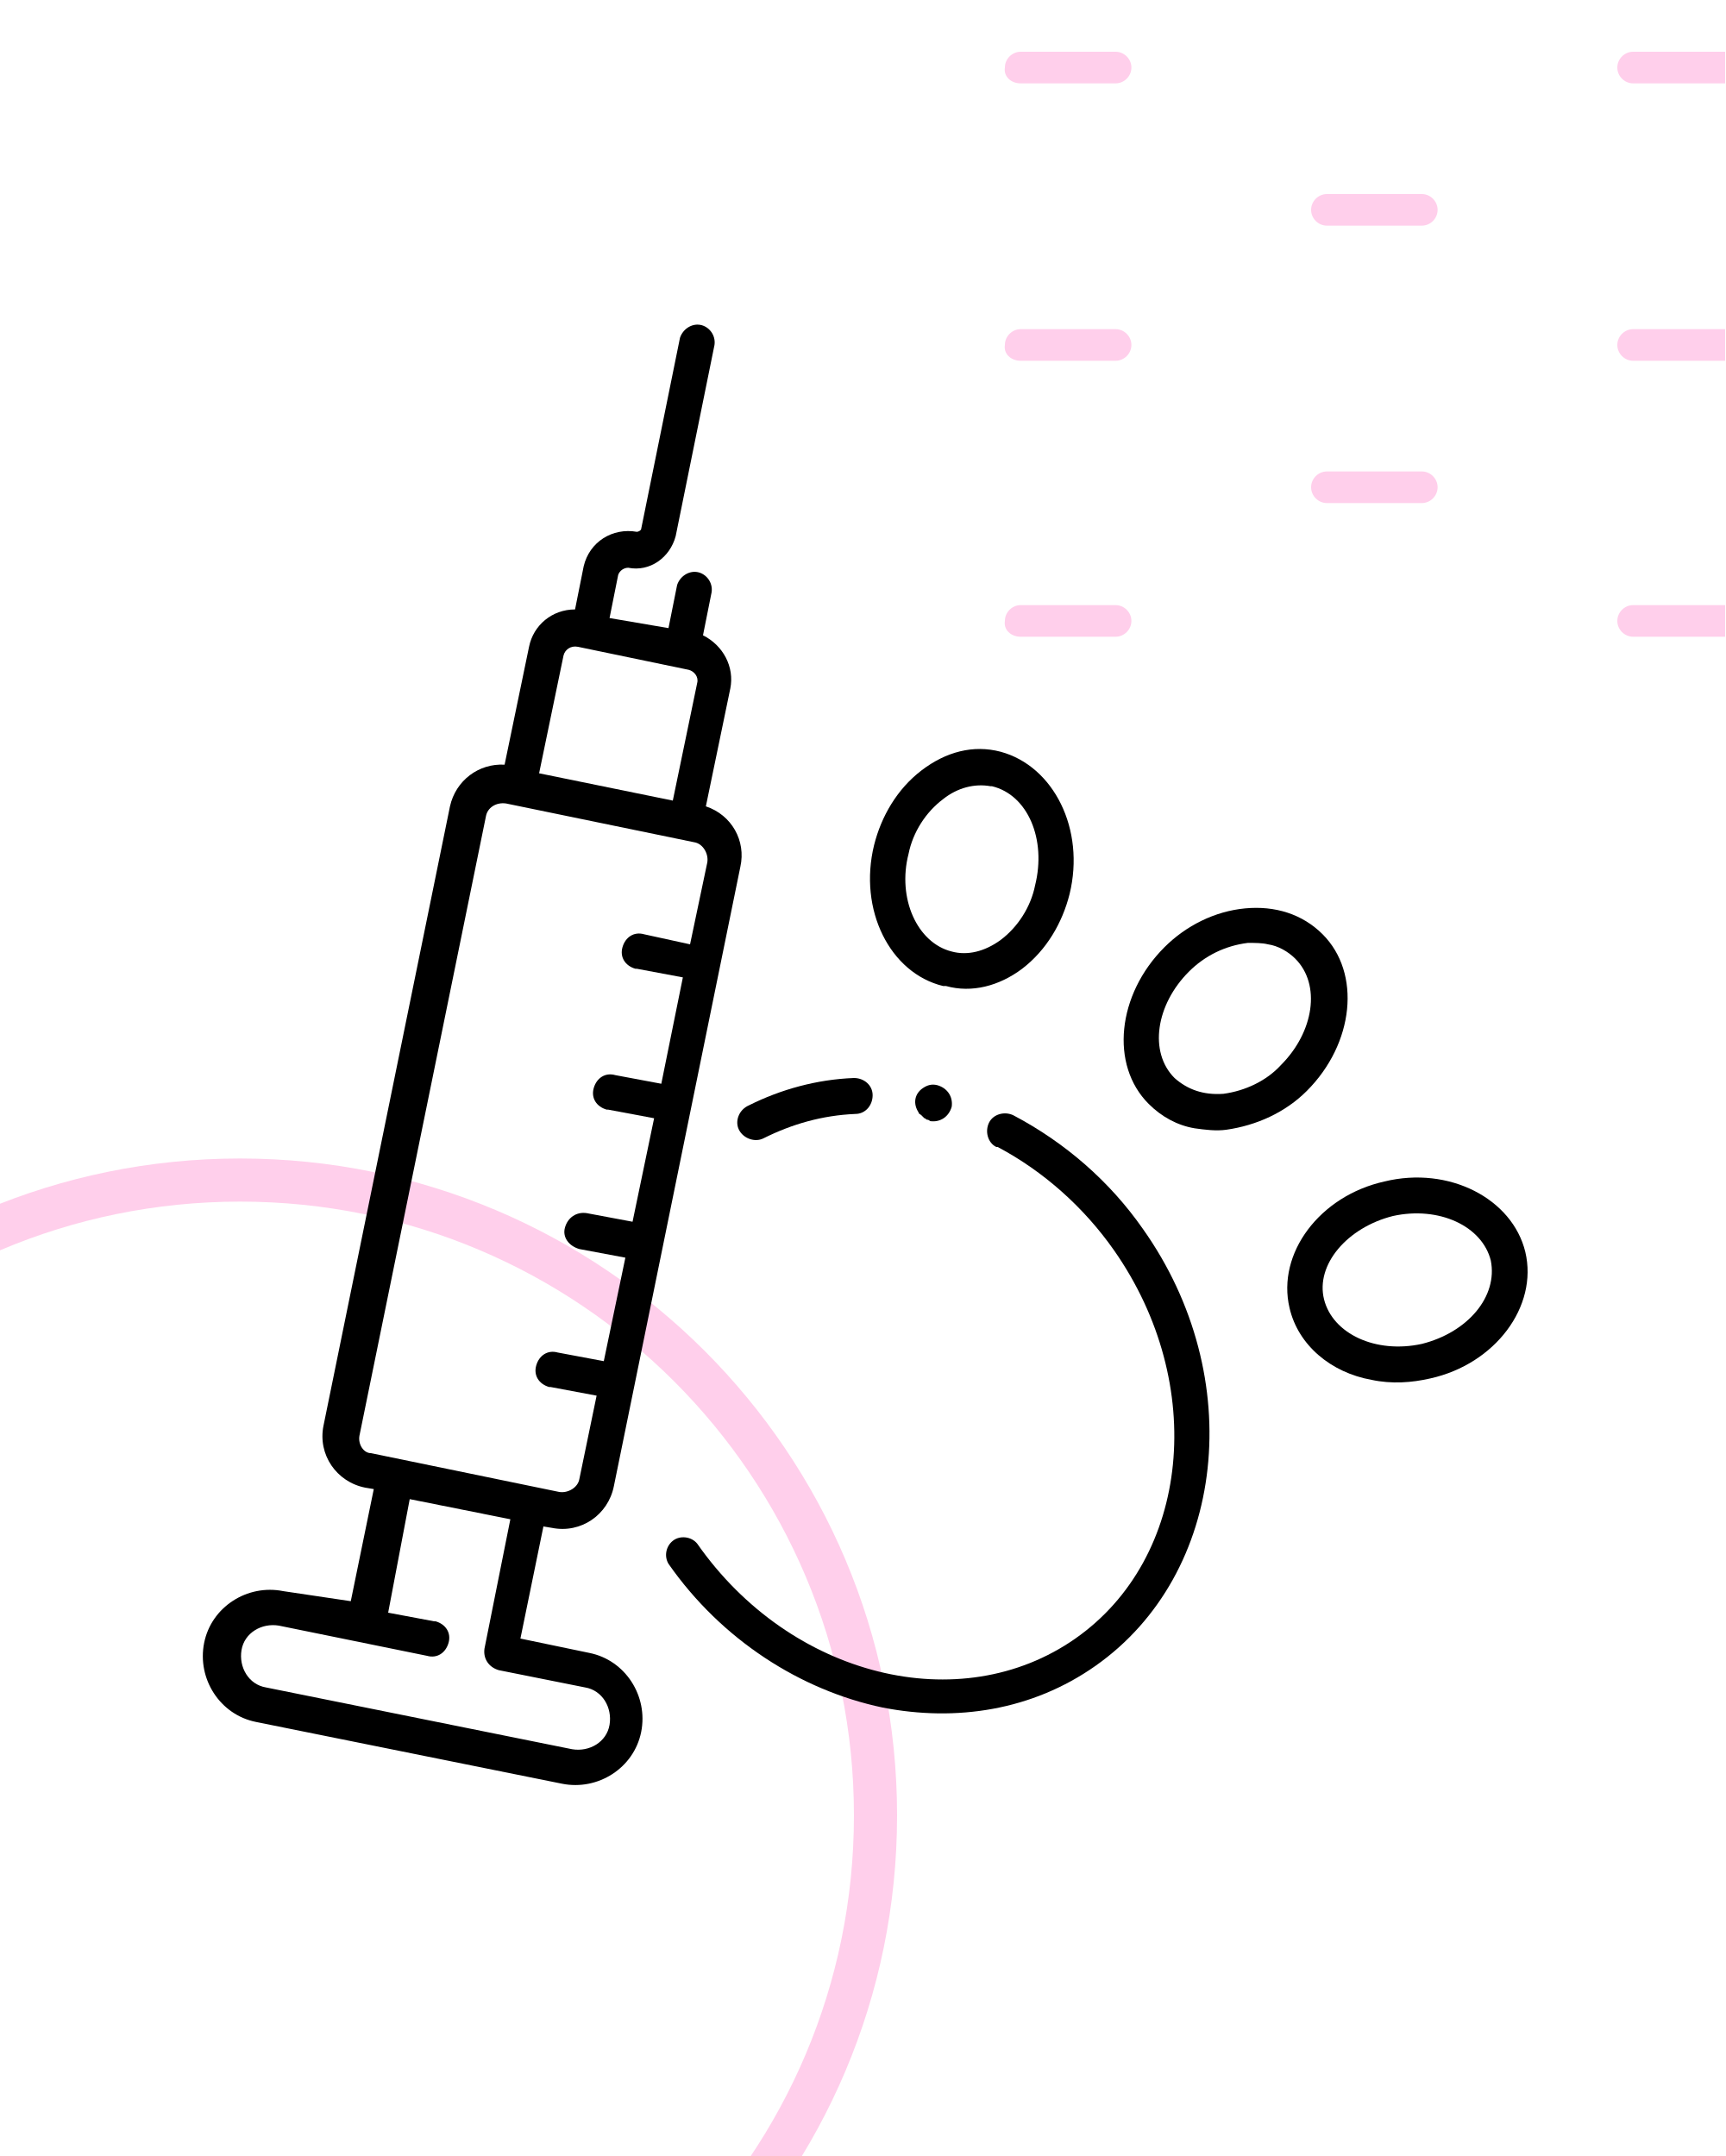
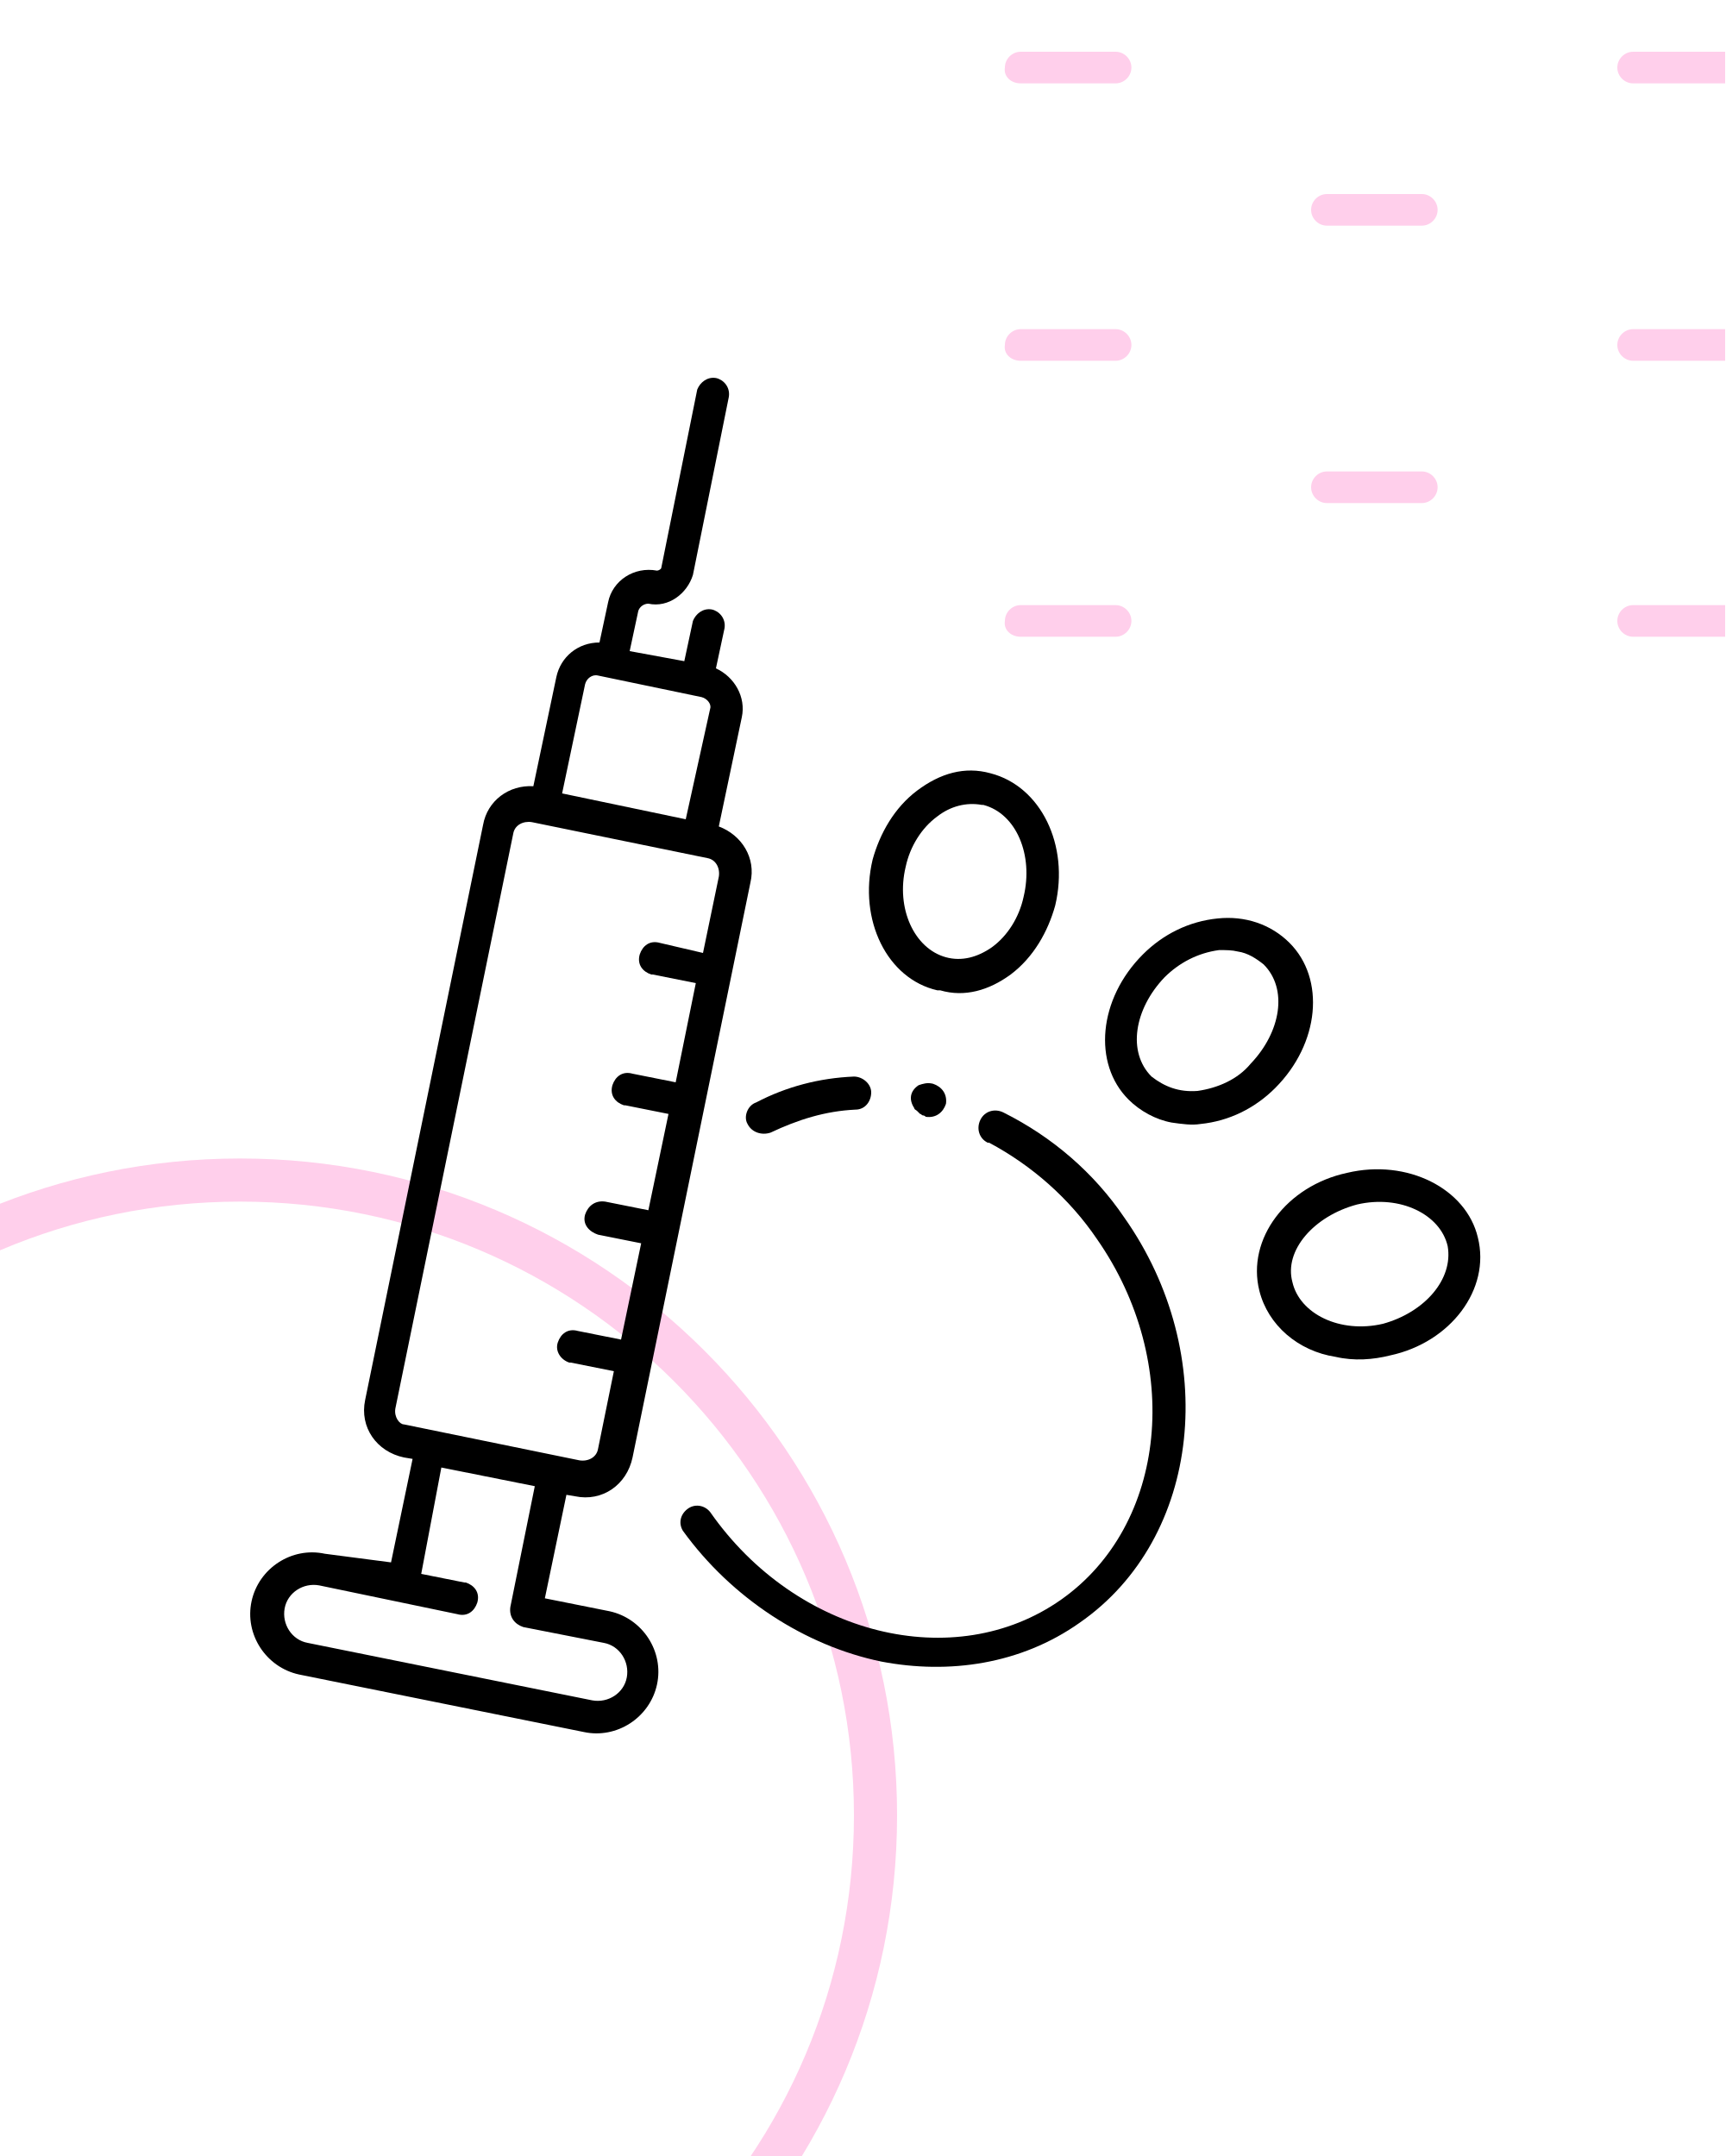
<svg xmlns="http://www.w3.org/2000/svg" xmlns:xlink="http://www.w3.org/1999/xlink" version="1.1" id="Layer_1" x="0px" y="0px" viewBox="0 0 120 150" style="enable-background:new 0 0 120 150;" xml:space="preserve">
  <style type="text/css">
- 	.st0{clip-path:url(#SVGID_1_);}
- 	.st1{clip-path:url(#SVGID_2_);}
+ 	.st0{clip-path:url(#SVGID_2_);}
+ 	.st1{clip-path:url(#SVGID_4_);}
	.st2{fill:#FFCFEB;}
- 	.st3{clip-path:url(#SVGID_1_);fill:none;stroke:#FFCFEB;stroke-width:3;stroke-miterlimit:10;}
+ 	.st3{clip-path:url(#SVGID_6_);fill:none;stroke:#FFCFEB;stroke-width:3;stroke-miterlimit:10;}
+ 	.st4{clip-path:url(#SVGID_8_);}
</style>
  <g>
-     <defs>
-       <rect id="SVGID_5_" y="0.4" width="120" height="150" />
-     </defs>
-     <clipPath id="SVGID_1_">
-       <use xlink:href="#SVGID_5_" style="overflow:visible;" />
-     </clipPath>
-     <g class="st0">
+     <g>
      <defs>
-         <rect id="SVGID_7_" x="67.6" y="-43.1" width="82.5" height="87.4" />
+         <rect id="SVGID_1_" y="0.4" width="120" height="150" />
      </defs>
      <clipPath id="SVGID_2_">
+         <use xlink:href="#SVGID_1_" style="overflow:visible;" />
+       </clipPath>
+       <g class="st0">
+         <g>
+           <defs>
+             <rect id="SVGID_3_" x="67.6" y="-43.1" width="82.5" height="87.4" />
+           </defs>
+           <clipPath id="SVGID_4_">
+             <use xlink:href="#SVGID_3_" style="overflow:visible;" />
+           </clipPath>
+           <g class="st1">
+             <path class="st2" d="M71-32.6h6.6c0.6,0,1.1-0.5,1.1-1.1l0,0c0-0.6-0.5-1.1-1.1-1.1H71c-0.6,0-1.1,0.5-1.1,1.1l0,0       C69.8-33.1,70.3-32.6,71-32.6z" />
+             <path class="st2" d="M71-51.8h6.6c0.6,0,1.1-0.5,1.1-1.1l0,0c0-0.6-0.5-1.1-1.1-1.1H71c-0.6,0-1.1,0.5-1.1,1.1l0,0       C69.8-52.3,70.3-51.8,71-51.8z" />
+             <path class="st2" d="M71-13.4h6.6c0.6,0,1.1-0.5,1.1-1.1l0,0c0-0.6-0.5-1.1-1.1-1.1H71c-0.6,0-1.1,0.5-1.1,1.1l0,0       C69.8-13.9,70.3-13.4,71-13.4z" />
+             <path class="st2" d="M71,5.8h6.6c0.6,0,1.1-0.5,1.1-1.1l0,0c0-0.6-0.5-1.1-1.1-1.1H71c-0.6,0-1.1,0.5-1.1,1.1l0,0       C69.8,5.3,70.3,5.8,71,5.8z" />
+             <path class="st2" d="M71,25.1h6.6c0.6,0,1.1-0.5,1.1-1.1l0,0c0-0.6-0.5-1.1-1.1-1.1H71c-0.6,0-1.1,0.5-1.1,1.1l0,0       C69.8,24.6,70.3,25.1,71,25.1z" />
+             <path class="st2" d="M71,44.3h6.6c0.6,0,1.1-0.5,1.1-1.1l0,0c0-0.6-0.5-1.1-1.1-1.1H71c-0.6,0-1.1,0.5-1.1,1.1l0,0       C69.8,43.8,70.3,44.3,71,44.3z" />
+             <path class="st2" d="M71,63.5h6.6c0.6,0,1.1-0.5,1.1-1.1l0,0c0-0.6-0.5-1.1-1.1-1.1H71c-0.6,0-1.1,0.5-1.1,1.1l0,0       C69.8,63,70.3,63.5,71,63.5z" />
+             <path class="st2" d="M71,82.7h6.6c0.6,0,1.1-0.5,1.1-1.1l0,0c0-0.6-0.5-1.1-1.1-1.1H71c-0.6,0-1.1,0.5-1.1,1.1l0,0       C69.8,82.2,70.3,82.7,71,82.7z" />
+             <path class="st2" d="M71,102h6.6c0.6,0,1.1-0.5,1.1-1.1l0,0c0-0.6-0.5-1.1-1.1-1.1H71c-0.6,0-1.1,0.5-1.1,1.1l0,0       C69.8,101.5,70.3,102,71,102z" />
+             <path class="st2" d="M92.3-22.7h6.6c0.6,0,1.1-0.5,1.1-1.1l0,0c0-0.6-0.5-1.1-1.1-1.1h-6.6c-0.6,0-1.1,0.5-1.1,1.1l0,0       C91.2-23.2,91.7-22.7,92.3-22.7z" />
+             <path class="st2" d="M92.3-41.9h6.6c0.6,0,1.1-0.5,1.1-1.1l0,0c0-0.6-0.5-1.1-1.1-1.1h-6.6c-0.6,0-1.1,0.5-1.1,1.1l0,0       C91.2-42.4,91.7-41.9,92.3-41.9z" />
+             <path class="st2" d="M92.3-3.5h6.6c0.6,0,1.1-0.5,1.1-1.1l0,0c0-0.6-0.5-1.1-1.1-1.1h-6.6c-0.6,0-1.1,0.5-1.1,1.1l0,0       C91.2-4,91.7-3.5,92.3-3.5z" />
+             <path class="st2" d="M92.3,15.7h6.6c0.6,0,1.1-0.5,1.1-1.1l0,0c0-0.6-0.5-1.1-1.1-1.1h-6.6c-0.6,0-1.1,0.5-1.1,1.1l0,0       C91.2,15.2,91.7,15.7,92.3,15.7z" />
+             <path class="st2" d="M92.3,35h6.6c0.6,0,1.1-0.5,1.1-1.1l0,0c0-0.6-0.5-1.1-1.1-1.1h-6.6c-0.6,0-1.1,0.5-1.1,1.1l0,0       C91.2,34.5,91.7,35,92.3,35z" />
+             <path class="st2" d="M92.3,54.2h6.6c0.6,0,1.1-0.5,1.1-1.1l0,0c0-0.6-0.5-1.1-1.1-1.1h-6.6c-0.6,0-1.1,0.5-1.1,1.1l0,0       C91.2,53.7,91.7,54.2,92.3,54.2z" />
+             <path class="st2" d="M92.3,73.4h6.6c0.6,0,1.1-0.5,1.1-1.1l0,0c0-0.6-0.5-1.1-1.1-1.1h-6.6c-0.6,0-1.1,0.5-1.1,1.1l0,0       C91.2,72.9,91.7,73.4,92.3,73.4z" />
+             <path class="st2" d="M92.3,92.6h6.6c0.6,0,1.1-0.5,1.1-1.1l0,0c0-0.6-0.5-1.1-1.1-1.1h-6.6c-0.6,0-1.1,0.5-1.1,1.1l0,0       C91.2,92.1,91.7,92.6,92.3,92.6z" />
+             <path class="st2" d="M92.3,111.9h6.6c0.6,0,1.1-0.5,1.1-1.1l0,0c0-0.6-0.5-1.1-1.1-1.1h-6.6c-0.6,0-1.1,0.5-1.1,1.1l0,0       C91.2,111.4,91.7,111.9,92.3,111.9z" />
+             <path class="st2" d="M113.6-32.6h6.6c0.6,0,1.1-0.5,1.1-1.1l0,0c0-0.6-0.5-1.1-1.1-1.1h-6.6c-0.6,0-1.1,0.5-1.1,1.1l0,0       C112.5-33.1,113-32.6,113.6-32.6z" />
+             <path class="st2" d="M113.6-51.8h6.6c0.6,0,1.1-0.5,1.1-1.1l0,0c0-0.6-0.5-1.1-1.1-1.1h-6.6c-0.6,0-1.1,0.5-1.1,1.1l0,0       C112.5-52.3,113-51.8,113.6-51.8z" />
+             <path class="st2" d="M113.6-13.4h6.6c0.6,0,1.1-0.5,1.1-1.1l0,0c0-0.6-0.5-1.1-1.1-1.1h-6.6c-0.6,0-1.1,0.5-1.1,1.1l0,0       C112.5-13.9,113-13.4,113.6-13.4z" />
+             <path class="st2" d="M113.6,5.8h6.6c0.6,0,1.1-0.5,1.1-1.1l0,0c0-0.6-0.5-1.1-1.1-1.1h-6.6c-0.6,0-1.1,0.5-1.1,1.1l0,0       C112.5,5.3,113,5.8,113.6,5.8z" />
+             <path class="st2" d="M113.6,25.1h6.6c0.6,0,1.1-0.5,1.1-1.1l0,0c0-0.6-0.5-1.1-1.1-1.1h-6.6c-0.6,0-1.1,0.5-1.1,1.1l0,0       C112.5,24.6,113,25.1,113.6,25.1z" />
+             <path class="st2" d="M113.6,44.3h6.6c0.6,0,1.1-0.5,1.1-1.1l0,0c0-0.6-0.5-1.1-1.1-1.1h-6.6c-0.6,0-1.1,0.5-1.1,1.1l0,0       C112.5,43.8,113,44.3,113.6,44.3z" />
+             <path class="st2" d="M113.6,63.5h6.6c0.6,0,1.1-0.5,1.1-1.1l0,0c0-0.6-0.5-1.1-1.1-1.1h-6.6c-0.6,0-1.1,0.5-1.1,1.1l0,0       C112.5,63,113,63.5,113.6,63.5z" />
+             <path class="st2" d="M113.6,82.7h6.6c0.6,0,1.1-0.5,1.1-1.1l0,0c0-0.6-0.5-1.1-1.1-1.1h-6.6c-0.6,0-1.1,0.5-1.1,1.1l0,0       C112.5,82.2,113,82.7,113.6,82.7z" />
+             <path class="st2" d="M113.6,102h6.6c0.6,0,1.1-0.5,1.1-1.1l0,0c0-0.6-0.5-1.1-1.1-1.1h-6.6c-0.6,0-1.1,0.5-1.1,1.1l0,0       C112.5,101.5,113,102,113.6,102z" />
+             <path class="st2" d="M135-22.7h6.6c0.6,0,1.1-0.5,1.1-1.1l0,0c0-0.6-0.5-1.1-1.1-1.1H135c-0.6,0-1.1,0.5-1.1,1.1l0,0       C133.8-23.2,134.3-22.7,135-22.7z" />
+             <path class="st2" d="M135-41.9h6.6c0.6,0,1.1-0.5,1.1-1.1l0,0c0-0.6-0.5-1.1-1.1-1.1H135c-0.6,0-1.1,0.5-1.1,1.1l0,0       C133.8-42.4,134.3-41.9,135-41.9z" />
+             <path class="st2" d="M135-3.5h6.6c0.6,0,1.1-0.5,1.1-1.1l0,0c0-0.6-0.5-1.1-1.1-1.1H135c-0.6,0-1.1,0.5-1.1,1.1l0,0       C133.8-4,134.3-3.5,135-3.5z" />
+             <path class="st2" d="M135,15.7h6.6c0.6,0,1.1-0.5,1.1-1.1l0,0c0-0.6-0.5-1.1-1.1-1.1H135c-0.6,0-1.1,0.5-1.1,1.1l0,0       C133.8,15.2,134.3,15.7,135,15.7z" />
+             <path class="st2" d="M135,35h6.6c0.6,0,1.1-0.5,1.1-1.1l0,0c0-0.6-0.5-1.1-1.1-1.1H135c-0.6,0-1.1,0.5-1.1,1.1l0,0       C133.8,34.5,134.3,35,135,35z" />
+             <path class="st2" d="M135,54.2h6.6c0.6,0,1.1-0.5,1.1-1.1l0,0c0-0.6-0.5-1.1-1.1-1.1H135c-0.6,0-1.1,0.5-1.1,1.1l0,0       C133.8,53.7,134.3,54.2,135,54.2z" />
+             <path class="st2" d="M135,73.4h6.6c0.6,0,1.1-0.5,1.1-1.1l0,0c0-0.6-0.5-1.1-1.1-1.1H135c-0.6,0-1.1,0.5-1.1,1.1l0,0       C133.8,72.9,134.3,73.4,135,73.4z" />
+             <path class="st2" d="M135,92.6h6.6c0.6,0,1.1-0.5,1.1-1.1l0,0c0-0.6-0.5-1.1-1.1-1.1H135c-0.6,0-1.1,0.5-1.1,1.1l0,0       C133.8,92.1,134.3,92.6,135,92.6z" />
+             <path class="st2" d="M135,111.9h6.6c0.6,0,1.1-0.5,1.1-1.1l0,0c0-0.6-0.5-1.1-1.1-1.1H135c-0.6,0-1.1,0.5-1.1,1.1l0,0       C133.8,111.4,134.3,111.9,135,111.9z" />
+             <path class="st2" d="M156.3-32.6h6.6c0.6,0,1.1-0.5,1.1-1.1l0,0c0-0.6-0.5-1.1-1.1-1.1h-6.6c-0.6,0-1.1,0.5-1.1,1.1l0,0       C155.2-33.1,155.7-32.6,156.3-32.6z" />
+             <path class="st2" d="M156.3-51.8h6.6c0.6,0,1.1-0.5,1.1-1.1l0,0c0-0.6-0.5-1.1-1.1-1.1h-6.6c-0.6,0-1.1,0.5-1.1,1.1l0,0       C155.2-52.3,155.7-51.8,156.3-51.8z" />
+             <path class="st2" d="M156.3-13.4h6.6c0.6,0,1.1-0.5,1.1-1.1l0,0c0-0.6-0.5-1.1-1.1-1.1h-6.6c-0.6,0-1.1,0.5-1.1,1.1l0,0       C155.2-13.9,155.7-13.4,156.3-13.4z" />
+             <path class="st2" d="M156.3,5.8h6.6c0.6,0,1.1-0.5,1.1-1.1l0,0c0-0.6-0.5-1.1-1.1-1.1h-6.6c-0.6,0-1.1,0.5-1.1,1.1l0,0       C155.2,5.3,155.7,5.8,156.3,5.8z" />
+             <path class="st2" d="M156.3,25.1h6.6c0.6,0,1.1-0.5,1.1-1.1l0,0c0-0.6-0.5-1.1-1.1-1.1h-6.6c-0.6,0-1.1,0.5-1.1,1.1l0,0       C155.2,24.6,155.7,25.1,156.3,25.1z" />
+             <path class="st2" d="M156.3,44.3h6.6c0.6,0,1.1-0.5,1.1-1.1l0,0c0-0.6-0.5-1.1-1.1-1.1h-6.6c-0.6,0-1.1,0.5-1.1,1.1l0,0       C155.2,43.8,155.7,44.3,156.3,44.3z" />
+             <path class="st2" d="M156.3,63.5h6.6c0.6,0,1.1-0.5,1.1-1.1l0,0c0-0.6-0.5-1.1-1.1-1.1h-6.6c-0.6,0-1.1,0.5-1.1,1.1l0,0       C155.2,63,155.7,63.5,156.3,63.5z" />
+             <path class="st2" d="M156.3,82.7h6.6c0.6,0,1.1-0.5,1.1-1.1l0,0c0-0.6-0.5-1.1-1.1-1.1h-6.6c-0.6,0-1.1,0.5-1.1,1.1l0,0       C155.2,82.2,155.7,82.7,156.3,82.7z" />
+             <path class="st2" d="M156.3,102h6.6c0.6,0,1.1-0.5,1.1-1.1l0,0c0-0.6-0.5-1.1-1.1-1.1h-6.6c-0.6,0-1.1,0.5-1.1,1.1l0,0       C155.2,101.5,155.7,102,156.3,102z" />
+             <path class="st2" d="M177.6-22.7h6.6c0.6,0,1.1-0.5,1.1-1.1l0,0c0-0.6-0.5-1.1-1.1-1.1h-6.6c-0.6,0-1.1,0.5-1.1,1.1l0,0       C176.5-23.2,177-22.7,177.6-22.7z" />
+             <path class="st2" d="M177.6-41.9h6.6c0.6,0,1.1-0.5,1.1-1.1l0,0c0-0.6-0.5-1.1-1.1-1.1h-6.6c-0.6,0-1.1,0.5-1.1,1.1l0,0       C176.5-42.4,177-41.9,177.6-41.9z" />
+             <path class="st2" d="M177.6-3.5h6.6c0.6,0,1.1-0.5,1.1-1.1l0,0c0-0.6-0.5-1.1-1.1-1.1h-6.6c-0.6,0-1.1,0.5-1.1,1.1l0,0       C176.5-4,177-3.5,177.6-3.5z" />
+             <path class="st2" d="M177.6,15.7h6.6c0.6,0,1.1-0.5,1.1-1.1l0,0c0-0.6-0.5-1.1-1.1-1.1h-6.6c-0.6,0-1.1,0.5-1.1,1.1l0,0       C176.5,15.2,177,15.7,177.6,15.7z" />
+             <path class="st2" d="M177.6,35h6.6c0.6,0,1.1-0.5,1.1-1.1l0,0c0-0.6-0.5-1.1-1.1-1.1h-6.6c-0.6,0-1.1,0.5-1.1,1.1l0,0       C176.5,34.5,177,35,177.6,35z" />
+             <path class="st2" d="M177.6,54.2h6.6c0.6,0,1.1-0.5,1.1-1.1l0,0c0-0.6-0.5-1.1-1.1-1.1h-6.6c-0.6,0-1.1,0.5-1.1,1.1l0,0       C176.5,53.7,177,54.2,177.6,54.2z" />
+             <path class="st2" d="M177.6,73.4h6.6c0.6,0,1.1-0.5,1.1-1.1l0,0c0-0.6-0.5-1.1-1.1-1.1h-6.6c-0.6,0-1.1,0.5-1.1,1.1l0,0       C176.5,72.9,177,73.4,177.6,73.4z" />
+             <path class="st2" d="M177.6,92.6h6.6c0.6,0,1.1-0.5,1.1-1.1l0,0c0-0.6-0.5-1.1-1.1-1.1h-6.6c-0.6,0-1.1,0.5-1.1,1.1l0,0       C176.5,92.1,177,92.6,177.6,92.6z" />
+             <path class="st2" d="M177.6,111.9h6.6c0.6,0,1.1-0.5,1.1-1.1l0,0c0-0.6-0.5-1.1-1.1-1.1h-6.6c-0.6,0-1.1,0.5-1.1,1.1l0,0       C176.5,111.4,177,111.9,177.6,111.9z" />
+           </g>
+         </g>
+       </g>
+     </g>
+     <g>
+       <defs>
+         <rect id="SVGID_5_" y="0.4" width="120" height="150" />
+       </defs>
+       <clipPath id="SVGID_6_">
+         <use xlink:href="#SVGID_5_" style="overflow:visible;" />
+       </clipPath>
+       <circle class="st3" cx="16.7" cy="126.3" r="44.2" />
+     </g>
+     <g>
+       <defs>
+         <rect id="SVGID_7_" y="0.4" width="120" height="150" />
+       </defs>
+       <clipPath id="SVGID_8_">
        <use xlink:href="#SVGID_7_" style="overflow:visible;" />
      </clipPath>
-       <g class="st1">
-         <path class="st2" d="M71-32.6h6.6c0.6,0,1.1-0.5,1.1-1.1v0c0-0.6-0.5-1.1-1.1-1.1H71c-0.6,0-1.1,0.5-1.1,1.1v0     C69.8-33.1,70.3-32.6,71-32.6z" />
-         <path class="st2" d="M71-51.8h6.6c0.6,0,1.1-0.5,1.1-1.1v0c0-0.6-0.5-1.1-1.1-1.1H71c-0.6,0-1.1,0.5-1.1,1.1v0     C69.8-52.3,70.3-51.8,71-51.8z" />
-         <path class="st2" d="M71-13.4h6.6c0.6,0,1.1-0.5,1.1-1.1v0c0-0.6-0.5-1.1-1.1-1.1H71c-0.6,0-1.1,0.5-1.1,1.1v0     C69.8-13.9,70.3-13.4,71-13.4z" />
-         <path class="st2" d="M71,5.8h6.6c0.6,0,1.1-0.5,1.1-1.1v0c0-0.6-0.5-1.1-1.1-1.1H71c-0.6,0-1.1,0.5-1.1,1.1v0     C69.8,5.3,70.3,5.8,71,5.8z" />
-         <path class="st2" d="M71,25.1h6.6c0.6,0,1.1-0.5,1.1-1.1v0c0-0.6-0.5-1.1-1.1-1.1H71c-0.6,0-1.1,0.5-1.1,1.1v0     C69.8,24.6,70.3,25.1,71,25.1z" />
-         <path class="st2" d="M71,44.3h6.6c0.6,0,1.1-0.5,1.1-1.1l0,0c0-0.6-0.5-1.1-1.1-1.1H71c-0.6,0-1.1,0.5-1.1,1.1l0,0     C69.8,43.8,70.3,44.3,71,44.3z" />
-         <path class="st2" d="M71,63.5h6.6c0.6,0,1.1-0.5,1.1-1.1v0c0-0.6-0.5-1.1-1.1-1.1H71c-0.6,0-1.1,0.5-1.1,1.1v0     C69.8,63,70.3,63.5,71,63.5z" />
-         <path class="st2" d="M71,82.7h6.6c0.6,0,1.1-0.5,1.1-1.1v0c0-0.6-0.5-1.1-1.1-1.1H71c-0.6,0-1.1,0.5-1.1,1.1v0     C69.8,82.2,70.3,82.7,71,82.7z" />
-         <path class="st2" d="M71,102h6.6c0.6,0,1.1-0.5,1.1-1.1l0,0c0-0.6-0.5-1.1-1.1-1.1H71c-0.6,0-1.1,0.5-1.1,1.1l0,0     C69.8,101.5,70.3,102,71,102z" />
-         <path class="st2" d="M92.3-22.7h6.6c0.6,0,1.1-0.5,1.1-1.1v0c0-0.6-0.5-1.1-1.1-1.1h-6.6c-0.6,0-1.1,0.5-1.1,1.1v0     C91.2-23.2,91.7-22.7,92.3-22.7z" />
-         <path class="st2" d="M92.3-41.9h6.6c0.6,0,1.1-0.5,1.1-1.1v0c0-0.6-0.5-1.1-1.1-1.1h-6.6c-0.6,0-1.1,0.5-1.1,1.1v0     C91.2-42.4,91.7-41.9,92.3-41.9z" />
-         <path class="st2" d="M92.3-3.5h6.6c0.6,0,1.1-0.5,1.1-1.1v0c0-0.6-0.5-1.1-1.1-1.1h-6.6c-0.6,0-1.1,0.5-1.1,1.1v0     C91.2-4,91.7-3.5,92.3-3.5z" />
-         <path class="st2" d="M92.3,15.7h6.6c0.6,0,1.1-0.5,1.1-1.1v0c0-0.6-0.5-1.1-1.1-1.1h-6.6c-0.6,0-1.1,0.5-1.1,1.1v0     C91.2,15.2,91.7,15.7,92.3,15.7z" />
-         <path class="st2" d="M92.3,35h6.6c0.6,0,1.1-0.5,1.1-1.1l0,0c0-0.6-0.5-1.1-1.1-1.1h-6.6c-0.6,0-1.1,0.5-1.1,1.1l0,0     C91.2,34.5,91.7,35,92.3,35z" />
-         <path class="st2" d="M92.3,54.2h6.6c0.6,0,1.1-0.5,1.1-1.1v0c0-0.6-0.5-1.1-1.1-1.1h-6.6c-0.6,0-1.1,0.5-1.1,1.1v0     C91.2,53.7,91.7,54.2,92.3,54.2z" />
-         <path class="st2" d="M92.3,73.4h6.6c0.6,0,1.1-0.5,1.1-1.1v0c0-0.6-0.5-1.1-1.1-1.1h-6.6c-0.6,0-1.1,0.5-1.1,1.1v0     C91.2,72.9,91.7,73.4,92.3,73.4z" />
-         <path class="st2" d="M92.3,92.6h6.6c0.6,0,1.1-0.5,1.1-1.1l0,0c0-0.6-0.5-1.1-1.1-1.1h-6.6c-0.6,0-1.1,0.5-1.1,1.1l0,0     C91.2,92.1,91.7,92.6,92.3,92.6z" />
-         <path class="st2" d="M92.3,111.9h6.6c0.6,0,1.1-0.5,1.1-1.1l0,0c0-0.6-0.5-1.1-1.1-1.1h-6.6c-0.6,0-1.1,0.5-1.1,1.1l0,0     C91.2,111.4,91.7,111.9,92.3,111.9z" />
-         <path class="st2" d="M113.6-32.6h6.6c0.6,0,1.1-0.5,1.1-1.1v0c0-0.6-0.5-1.1-1.1-1.1h-6.6c-0.6,0-1.1,0.5-1.1,1.1v0     C112.5-33.1,113-32.6,113.6-32.6z" />
-         <path class="st2" d="M113.6-51.8h6.6c0.6,0,1.1-0.5,1.1-1.1v0c0-0.6-0.5-1.1-1.1-1.1h-6.6c-0.6,0-1.1,0.5-1.1,1.1v0     C112.5-52.3,113-51.8,113.6-51.8z" />
-         <path class="st2" d="M113.6-13.4h6.6c0.6,0,1.1-0.5,1.1-1.1v0c0-0.6-0.5-1.1-1.1-1.1h-6.6c-0.6,0-1.1,0.5-1.1,1.1v0     C112.5-13.9,113-13.4,113.6-13.4z" />
-         <path class="st2" d="M113.6,5.8h6.6c0.6,0,1.1-0.5,1.1-1.1v0c0-0.6-0.5-1.1-1.1-1.1h-6.6c-0.6,0-1.1,0.5-1.1,1.1v0     C112.5,5.3,113,5.8,113.6,5.8z" />
-         <path class="st2" d="M113.6,25.1h6.6c0.6,0,1.1-0.5,1.1-1.1v0c0-0.6-0.5-1.1-1.1-1.1h-6.6c-0.6,0-1.1,0.5-1.1,1.1v0     C112.5,24.6,113,25.1,113.6,25.1z" />
-         <path class="st2" d="M113.6,44.3h6.6c0.6,0,1.1-0.5,1.1-1.1l0,0c0-0.6-0.5-1.1-1.1-1.1h-6.6c-0.6,0-1.1,0.5-1.1,1.1l0,0     C112.5,43.8,113,44.3,113.6,44.3z" />
-         <path class="st2" d="M113.6,63.5h6.6c0.6,0,1.1-0.5,1.1-1.1v0c0-0.6-0.5-1.1-1.1-1.1h-6.6c-0.6,0-1.1,0.5-1.1,1.1v0     C112.5,63,113,63.5,113.6,63.5z" />
-         <path class="st2" d="M113.6,82.7h6.6c0.6,0,1.1-0.5,1.1-1.1v0c0-0.6-0.5-1.1-1.1-1.1h-6.6c-0.6,0-1.1,0.5-1.1,1.1v0     C112.5,82.2,113,82.7,113.6,82.7z" />
-         <path class="st2" d="M113.6,102h6.6c0.6,0,1.1-0.5,1.1-1.1l0,0c0-0.6-0.5-1.1-1.1-1.1h-6.6c-0.6,0-1.1,0.5-1.1,1.1l0,0     C112.5,101.5,113,102,113.6,102z" />
-         <path class="st2" d="M135-22.7h6.6c0.6,0,1.1-0.5,1.1-1.1v0c0-0.6-0.5-1.1-1.1-1.1H135c-0.6,0-1.1,0.5-1.1,1.1v0     C133.8-23.2,134.3-22.7,135-22.7z" />
-         <path class="st2" d="M135-41.9h6.6c0.6,0,1.1-0.5,1.1-1.1v0c0-0.6-0.5-1.1-1.1-1.1H135c-0.6,0-1.1,0.5-1.1,1.1v0     C133.8-42.4,134.3-41.9,135-41.9z" />
-         <path class="st2" d="M135-3.5h6.6c0.6,0,1.1-0.5,1.1-1.1v0c0-0.6-0.5-1.1-1.1-1.1H135c-0.6,0-1.1,0.5-1.1,1.1v0     C133.8-4,134.3-3.5,135-3.5z" />
-         <path class="st2" d="M135,15.7h6.6c0.6,0,1.1-0.5,1.1-1.1v0c0-0.6-0.5-1.1-1.1-1.1H135c-0.6,0-1.1,0.5-1.1,1.1v0     C133.8,15.2,134.3,15.7,135,15.7z" />
-         <path class="st2" d="M135,35h6.6c0.6,0,1.1-0.5,1.1-1.1l0,0c0-0.6-0.5-1.1-1.1-1.1H135c-0.6,0-1.1,0.5-1.1,1.1l0,0     C133.8,34.5,134.3,35,135,35z" />
-         <path class="st2" d="M135,54.2h6.6c0.6,0,1.1-0.5,1.1-1.1v0c0-0.6-0.5-1.1-1.1-1.1H135c-0.6,0-1.1,0.5-1.1,1.1v0     C133.8,53.7,134.3,54.2,135,54.2z" />
-         <path class="st2" d="M135,73.4h6.6c0.6,0,1.1-0.5,1.1-1.1v0c0-0.6-0.5-1.1-1.1-1.1H135c-0.6,0-1.1,0.5-1.1,1.1v0     C133.8,72.9,134.3,73.4,135,73.4z" />
-         <path class="st2" d="M135,92.6h6.6c0.6,0,1.1-0.5,1.1-1.1l0,0c0-0.6-0.5-1.1-1.1-1.1H135c-0.6,0-1.1,0.5-1.1,1.1l0,0     C133.8,92.1,134.3,92.6,135,92.6z" />
-         <path class="st2" d="M135,111.9h6.6c0.6,0,1.1-0.5,1.1-1.1l0,0c0-0.6-0.5-1.1-1.1-1.1H135c-0.6,0-1.1,0.5-1.1,1.1l0,0     C133.8,111.4,134.3,111.9,135,111.9z" />
-         <path class="st2" d="M156.3-32.6h6.6c0.6,0,1.1-0.5,1.1-1.1v0c0-0.6-0.5-1.1-1.1-1.1h-6.6c-0.6,0-1.1,0.5-1.1,1.1v0     C155.2-33.1,155.7-32.6,156.3-32.6z" />
-         <path class="st2" d="M156.3-51.8h6.6c0.6,0,1.1-0.5,1.1-1.1v0c0-0.6-0.5-1.1-1.1-1.1h-6.6c-0.6,0-1.1,0.5-1.1,1.1v0     C155.2-52.3,155.7-51.8,156.3-51.8z" />
-         <path class="st2" d="M156.3-13.4h6.6c0.6,0,1.1-0.5,1.1-1.1v0c0-0.6-0.5-1.1-1.1-1.1h-6.6c-0.6,0-1.1,0.5-1.1,1.1v0     C155.2-13.9,155.7-13.4,156.3-13.4z" />
-         <path class="st2" d="M156.3,5.8h6.6c0.6,0,1.1-0.5,1.1-1.1v0c0-0.6-0.5-1.1-1.1-1.1h-6.6c-0.6,0-1.1,0.5-1.1,1.1v0     C155.2,5.3,155.7,5.8,156.3,5.8z" />
-         <path class="st2" d="M156.3,25.1h6.6c0.6,0,1.1-0.5,1.1-1.1v0c0-0.6-0.5-1.1-1.1-1.1h-6.6c-0.6,0-1.1,0.5-1.1,1.1v0     C155.2,24.6,155.7,25.1,156.3,25.1z" />
-         <path class="st2" d="M156.3,44.3h6.6c0.6,0,1.1-0.5,1.1-1.1l0,0c0-0.6-0.5-1.1-1.1-1.1h-6.6c-0.6,0-1.1,0.5-1.1,1.1l0,0     C155.2,43.8,155.7,44.3,156.3,44.3z" />
-         <path class="st2" d="M156.3,63.5h6.6c0.6,0,1.1-0.5,1.1-1.1v0c0-0.6-0.5-1.1-1.1-1.1h-6.6c-0.6,0-1.1,0.5-1.1,1.1v0     C155.2,63,155.7,63.5,156.3,63.5z" />
-         <path class="st2" d="M156.3,82.7h6.6c0.6,0,1.1-0.5,1.1-1.1v0c0-0.6-0.5-1.1-1.1-1.1h-6.6c-0.6,0-1.1,0.5-1.1,1.1v0     C155.2,82.2,155.7,82.7,156.3,82.7z" />
-         <path class="st2" d="M156.3,102h6.6c0.6,0,1.1-0.5,1.1-1.1l0,0c0-0.6-0.5-1.1-1.1-1.1h-6.6c-0.6,0-1.1,0.5-1.1,1.1l0,0     C155.2,101.5,155.7,102,156.3,102z" />
-         <path class="st2" d="M177.6-22.7h6.6c0.6,0,1.1-0.5,1.1-1.1v0c0-0.6-0.5-1.1-1.1-1.1h-6.6c-0.6,0-1.1,0.5-1.1,1.1v0     C176.5-23.2,177-22.7,177.6-22.7z" />
-         <path class="st2" d="M177.6-41.9h6.6c0.6,0,1.1-0.5,1.1-1.1v0c0-0.6-0.5-1.1-1.1-1.1h-6.6c-0.6,0-1.1,0.5-1.1,1.1v0     C176.5-42.4,177-41.9,177.6-41.9z" />
-         <path class="st2" d="M177.6-3.5h6.6c0.6,0,1.1-0.5,1.1-1.1v0c0-0.6-0.5-1.1-1.1-1.1h-6.6c-0.6,0-1.1,0.5-1.1,1.1v0     C176.5-4,177-3.5,177.6-3.5z" />
-         <path class="st2" d="M177.6,15.7h6.6c0.6,0,1.1-0.5,1.1-1.1v0c0-0.6-0.5-1.1-1.1-1.1h-6.6c-0.6,0-1.1,0.5-1.1,1.1v0     C176.5,15.2,177,15.7,177.6,15.7z" />
-         <path class="st2" d="M177.6,35h6.6c0.6,0,1.1-0.5,1.1-1.1l0,0c0-0.6-0.5-1.1-1.1-1.1h-6.6c-0.6,0-1.1,0.5-1.1,1.1l0,0     C176.5,34.5,177,35,177.6,35z" />
-         <path class="st2" d="M177.6,54.2h6.6c0.6,0,1.1-0.5,1.1-1.1v0c0-0.6-0.5-1.1-1.1-1.1h-6.6c-0.6,0-1.1,0.5-1.1,1.1v0     C176.5,53.7,177,54.2,177.6,54.2z" />
-         <path class="st2" d="M177.6,73.4h6.6c0.6,0,1.1-0.5,1.1-1.1v0c0-0.6-0.5-1.1-1.1-1.1h-6.6c-0.6,0-1.1,0.5-1.1,1.1v0     C176.5,72.9,177,73.4,177.6,73.4z" />
-         <path class="st2" d="M177.6,92.6h6.6c0.6,0,1.1-0.5,1.1-1.1l0,0c0-0.6-0.5-1.1-1.1-1.1h-6.6c-0.6,0-1.1,0.5-1.1,1.1l0,0     C176.5,92.1,177,92.6,177.6,92.6z" />
-         <path class="st2" d="M177.6,111.9h6.6c0.6,0,1.1-0.5,1.1-1.1l0,0c0-0.6-0.5-1.1-1.1-1.1h-6.6c-0.6,0-1.1,0.5-1.1,1.1l0,0     C176.5,111.4,177,111.9,177.6,111.9z" />
+       <g class="st4">
+         <path d="M61.3,115.6c4.7,0.9,9.7,0.2,13.8-2.7c8.5-5.9,9.8-18.7,3.1-28.2c-2.1-3.1-5-5.6-8.4-7.3c-0.6-0.3-1.3-0.1-1.6,0.5     c-0.3,0.6-0.1,1.3,0.5,1.6c0,0,0,0,0.1,0c3,1.6,5.6,3.9,7.5,6.7c6,8.6,4.9,19.9-2.5,25.1c-7.4,5.2-18.4,2.5-24.4-6.1     c-0.4-0.5-1.1-0.6-1.6-0.2c-0.5,0.4-0.6,1-0.3,1.5C50.9,111.2,56,114.5,61.3,115.6z" />
+         <path d="M52,78.2c0.3,0.6,1,0.8,1.6,0.6l0,0c1.9-0.9,3.8-1.5,5.9-1.6c0.7,0,1.1-0.6,1.1-1.2s-0.6-1.1-1.2-1.1l0,0     c-2.4,0.1-4.7,0.7-6.8,1.8C52,76.9,51.7,77.7,52,78.2z" />
+         <path d="M70.3,67.8c1.6-1.2,2.6-3,3.1-4.8c1-4.2-1-8.3-4.5-9.2c-1.8-0.5-3.5,0-5.1,1.2s-2.6,3-3.1,4.8c-1,4.2,1,8.3,4.5,9.1h0.2     C67.1,69.4,68.8,68.9,70.3,67.8z M71.2,62.4c-0.3,1.4-1.1,2.7-2.2,3.5c-1,0.7-2.1,1-3.2,0.7c-2.2-0.6-3.5-3.4-2.8-6.3     c0.3-1.4,1.1-2.7,2.2-3.5c0.9-0.7,2-1,3.1-0.8h0.1C70.7,56.6,71.9,59.5,71.2,62.4z" />
+         <path d="M88.7,75.7L88.7,75.7c3.1-3.1,3.5-7.6,1-10.1c-1.3-1.3-3.1-1.9-5-1.7c-2,0.2-3.8,1.1-5.2,2.5c-3.1,3.1-3.5,7.6-1,10.1     c0.8,0.8,1.9,1.4,3,1.6c0.7,0.1,1.4,0.2,2,0.1C85.5,78,87.3,77.1,88.7,75.7z M83.3,75.9c-1.3,0.1-2.3-0.3-3.2-1     c-1.7-1.7-1.2-4.7,0.9-6.9c1-1,2.3-1.7,3.8-1.9c0.5,0,0.9,0,1.3,0.1c0.7,0.1,1.3,0.5,1.8,0.9c1.7,1.7,1.2,4.7-0.9,6.9     C86.1,75.1,84.7,75.7,83.3,75.9z" />
+         <path d="M93.7,81.6c-4.2,0.9-7,4.6-6.1,8.2c0.6,2.4,2.7,4.2,5.3,4.6c1.3,0.3,2.6,0.2,3.8-0.1c4.2-0.9,7-4.6,6.1-8.2     C102,82.7,97.9,80.6,93.7,81.6z M96.2,92.1c-3,0.7-5.8-0.7-6.3-2.9c-0.6-2.2,1.5-4.6,4.5-5.4c3-0.7,5.8,0.7,6.3,2.9     C101.1,89,99.1,91.3,96.2,92.1z" />
+         <path d="M63.9,75.5c-0.6,0.4-0.7,1-0.3,1.6c0,0.1,0.1,0.1,0.2,0.2c0.1,0.1,0.1,0.1,0.2,0.2c0.1,0,0.1,0.1,0.2,0.1     c0.1,0,0.2,0.1,0.2,0.1c0.7,0.1,1.2-0.3,1.4-0.9c0.1-0.7-0.3-1.2-0.9-1.4C64.5,75.3,64.2,75.4,63.9,75.5L63.9,75.5z" />
+         <path d="M22.6,108.1c-2.3-0.5-4.6,1-5.1,3.3c-0.5,2.3,1,4.6,3.3,5.1l19.8,4c2.3,0.5,4.6-1,5.1-3.3c0.5-2.3-1-4.6-3.3-5.1     l-4.5-0.9l1.5-7.2l0.6,0.1c1.9,0.4,3.6-0.8,4-2.7l8.2-40c0.4-1.7-0.6-3.3-2.2-3.9l1.6-7.6c0.3-1.4-0.5-2.8-1.8-3.4l0.6-2.8     c0.1-0.7-0.4-1.2-0.9-1.3c-0.6-0.1-1.1,0.3-1.3,0.8l-0.6,2.8l-3.8-0.7l0.6-2.8c0.1-0.3,0.4-0.5,0.7-0.5l0,0     c1.4,0.3,2.7-0.7,3.1-2l2.5-12.4c0.1-0.7-0.4-1.2-0.9-1.3c-0.6-0.1-1.1,0.3-1.3,0.8l-2.5,12.4c0,0.1-0.2,0.2-0.3,0.2     c-1.6-0.3-3.1,0.7-3.4,2.2l-0.6,2.8c-1.5,0-2.7,1-3,2.4l-1.6,7.6c-1.7-0.1-3.2,1-3.5,2.7l-8.2,40c-0.4,1.9,0.8,3.6,2.7,4l0,0     l0.6,0.1l-1.5,7.2L22.6,108.1z M41.6,47l7.2,1.5c0.4,0.1,0.7,0.5,0.6,0.8L47.7,57l-8.6-1.8l1.6-7.6C40.8,47.2,41.2,46.9,41.6,47     L41.6,47z M27.5,98l8.2-40c0.1-0.6,0.7-0.9,1.3-0.8l0,0l12.2,2.5c0.6,0.1,0.9,0.7,0.8,1.3l-1.1,5.3l-3-0.7     c-0.7-0.2-1.2,0.2-1.4,0.8c-0.2,0.7,0.2,1.2,0.8,1.4h0.1l3,0.6L47,75.3l-3-0.6c-0.7-0.2-1.2,0.2-1.4,0.8     c-0.2,0.7,0.2,1.2,0.8,1.4h0.1l3,0.6l-1.4,6.7l-3-0.6c-0.7-0.1-1.2,0.3-1.4,0.9c-0.2,0.7,0.3,1.2,0.9,1.4l3,0.6l-1.4,6.7l-3-0.6     c-0.7-0.2-1.2,0.2-1.4,0.8s0.2,1.2,0.8,1.4h0.1l3,0.6l-1.1,5.4c-0.1,0.6-0.7,0.9-1.3,0.8l-12.2-2.5C27.8,99.1,27.4,98.6,27.5,98     L27.5,98z M30.7,102.1l6.5,1.3l-1.7,8.4c-0.1,0.7,0.3,1.2,0.9,1.4l0,0l5.6,1.1c1.1,0.2,1.8,1.3,1.6,2.4c-0.2,1.1-1.3,1.8-2.4,1.6     l0,0l-19.8-4c-1.1-0.2-1.8-1.3-1.6-2.4c0.2-1.1,1.3-1.8,2.4-1.6l9.6,2c0.7,0.2,1.2-0.2,1.4-0.8c0.2-0.7-0.2-1.2-0.8-1.4h-0.1     l-3-0.6L30.7,102.1z" />
      </g>
-     </g>
-     <circle class="st3" cx="16.7" cy="126.3" r="44.2" />
-     <g class="st0">
-       <path d="M61.4,118.8c5.1,1,10.4,0.2,14.8-2.9c9.1-6.4,10.6-20.1,3.3-30.4c-2.3-3.3-5.4-6-9-7.9c-0.6-0.3-1.4-0.1-1.7,0.5    c-0.3,0.6-0.1,1.4,0.5,1.7c0,0,0,0,0.1,0c3.2,1.7,6,4.2,8.1,7.2c6.5,9.3,5.3,21.4-2.7,27s-19.8,2.7-26.3-6.6    c-0.4-0.5-1.2-0.6-1.7-0.2c-0.5,0.4-0.6,1.1-0.3,1.6C50.2,114.1,55.7,117.6,61.4,118.8z" />
-       <path d="M51.4,78.6c0.3,0.6,1.1,0.9,1.7,0.6c0,0,0,0,0,0c2-1,4.1-1.6,6.4-1.7c0.7,0,1.2-0.6,1.2-1.3c0-0.7-0.6-1.2-1.3-1.2l0,0    c-2.6,0.1-5.1,0.8-7.3,1.9C51.4,77.2,51.1,78,51.4,78.6z" />
-       <path d="M71.1,67.4c1.7-1.3,2.8-3.2,3.3-5.2c1.1-4.5-1.1-8.9-4.8-9.9c-1.9-0.5-3.8,0-5.5,1.3c-1.7,1.3-2.8,3.2-3.3,5.2    c-1.1,4.5,1.1,8.9,4.8,9.8l0.2,0C67.6,69.1,69.5,68.6,71.1,67.4z M72,61.6c-0.3,1.5-1.2,2.9-2.4,3.8c-1.1,0.8-2.3,1.1-3.4,0.8    c-2.4-0.6-3.8-3.7-3-6.8c0.3-1.5,1.2-2.9,2.4-3.8c1-0.8,2.2-1.1,3.3-0.9l0.1,0C71.5,55.3,72.8,58.4,72,61.6z" />
-       <path d="M90.9,75.9L90.9,75.9c3.3-3.3,3.8-8.2,1.1-10.9c-1.4-1.4-3.3-2-5.4-1.8c-2.1,0.2-4.1,1.2-5.6,2.7    c-3.3,3.3-3.8,8.2-1.1,10.9c0.9,0.9,2,1.5,3.2,1.7c0.7,0.1,1.5,0.2,2.2,0.1C87.4,78.3,89.4,77.4,90.9,75.9z M85.1,76.1    c-1.4,0.1-2.5-0.3-3.4-1.1c-1.8-1.8-1.3-5.1,1-7.4c1.1-1.1,2.5-1.8,4.1-2c0.5,0,1,0,1.4,0.1c0.7,0.1,1.4,0.5,1.9,1    c1.8,1.8,1.3,5.1-1,7.4C88.1,75.2,86.6,75.9,85.1,76.1z" />
-       <path d="M96.3,82.2c-4.5,1-7.5,5-6.6,8.8c0.6,2.6,2.9,4.5,5.7,5c1.4,0.3,2.8,0.2,4.1-0.1c4.5-1,7.5-5,6.6-8.8    C105.2,83.4,100.8,81.1,96.3,82.2z M98.9,93.5c-3.2,0.7-6.2-0.7-6.8-3.1c-0.6-2.4,1.6-5,4.8-5.8c3.2-0.7,6.2,0.7,6.8,3.1    C104.2,90.2,102.1,92.7,98.9,93.5z" />
-       <path d="M64.2,75.7c-0.6,0.4-0.7,1.1-0.3,1.7c0,0.1,0.1,0.1,0.2,0.2c0.1,0.1,0.1,0.1,0.2,0.2c0.1,0,0.1,0.1,0.2,0.1    c0.1,0,0.2,0.1,0.2,0.1c0.7,0.1,1.3-0.3,1.5-1c0.1-0.7-0.3-1.3-1-1.5C64.8,75.4,64.5,75.5,64.2,75.7L64.2,75.7z" />
-       <path d="M19.7,110.7c-2.5-0.5-5,1.1-5.5,3.6c-0.5,2.5,1.1,5,3.6,5.5l21.3,4.3c2.5,0.5,5-1.1,5.5-3.6c0.5-2.5-1.1-5-3.6-5.5l-4.8-1    l1.6-7.8l0.6,0.1c2,0.4,3.9-0.9,4.3-2.9l8.8-43.1c0.4-1.8-0.6-3.6-2.4-4.2l1.7-8.2c0.3-1.5-0.5-3-1.9-3.7l0.6-3    c0.1-0.7-0.4-1.3-1-1.4c-0.6-0.1-1.2,0.3-1.4,0.9l-0.6,3L42.4,43l0.6-3c0.1-0.3,0.4-0.5,0.7-0.5c0,0,0,0,0,0    c1.5,0.3,2.9-0.7,3.3-2.2l2.7-13.3c0.1-0.7-0.4-1.3-1-1.4c-0.6-0.1-1.2,0.3-1.4,0.9l-2.7,13.3c0,0.1-0.2,0.2-0.3,0.2    c-1.7-0.3-3.3,0.7-3.7,2.4l-0.6,3c-1.6,0-2.9,1.1-3.2,2.6l-1.7,8.2c-1.8-0.1-3.4,1.1-3.8,2.9l-8.8,43.1c-0.4,2,0.9,3.9,2.9,4.3    c0,0,0,0,0,0l0.6,0.1l-1.6,7.8L19.7,110.7z M40.2,45l7.7,1.6c0.4,0.1,0.7,0.5,0.6,0.9l-1.7,8.2l-9.3-1.9l1.7-8.2    C39.3,45.2,39.7,44.9,40.2,45C40.2,45,40.2,45,40.2,45z M25,99.9l8.8-43.1c0.1-0.6,0.7-1,1.4-0.9c0,0,0,0,0,0l13.1,2.7    c0.6,0.1,1,0.8,0.9,1.4L48,65.7l-3.2-0.7c-0.7-0.2-1.3,0.2-1.5,0.9c-0.2,0.7,0.2,1.3,0.9,1.5c0,0,0.1,0,0.1,0l3.2,0.6L46,75.4    l-3.2-0.6c-0.7-0.2-1.3,0.2-1.5,0.9c-0.2,0.7,0.2,1.3,0.9,1.5c0,0,0.1,0,0.1,0l3.2,0.6l-1.5,7.2l-3.2-0.6c-0.7-0.1-1.3,0.3-1.5,1    s0.3,1.3,1,1.5l3.2,0.6l-1.5,7.2l-3.2-0.6c-0.7-0.2-1.3,0.2-1.5,0.9s0.2,1.3,0.9,1.5c0,0,0.1,0,0.1,0l3.2,0.6l-1.2,5.8    c-0.1,0.6-0.8,1-1.4,0.9l-13.1-2.7C25.3,101.1,24.9,100.5,25,99.9C25,99.9,25,99.9,25,99.9z M28.5,104.3l7,1.4l-1.8,9    c-0.1,0.7,0.3,1.3,1,1.5c0,0,0,0,0,0l6,1.2c1.2,0.2,1.9,1.4,1.7,2.6c-0.2,1.2-1.4,1.9-2.6,1.7l0,0l-21.3-4.3    c-1.2-0.2-1.9-1.4-1.7-2.6c0.2-1.2,1.4-1.9,2.6-1.7l10.3,2.1c0.7,0.2,1.3-0.2,1.5-0.9c0.2-0.7-0.2-1.3-0.9-1.5c0,0-0.1,0-0.1,0    l-3.2-0.6L28.5,104.3z" />
    </g>
  </g>
</svg>
